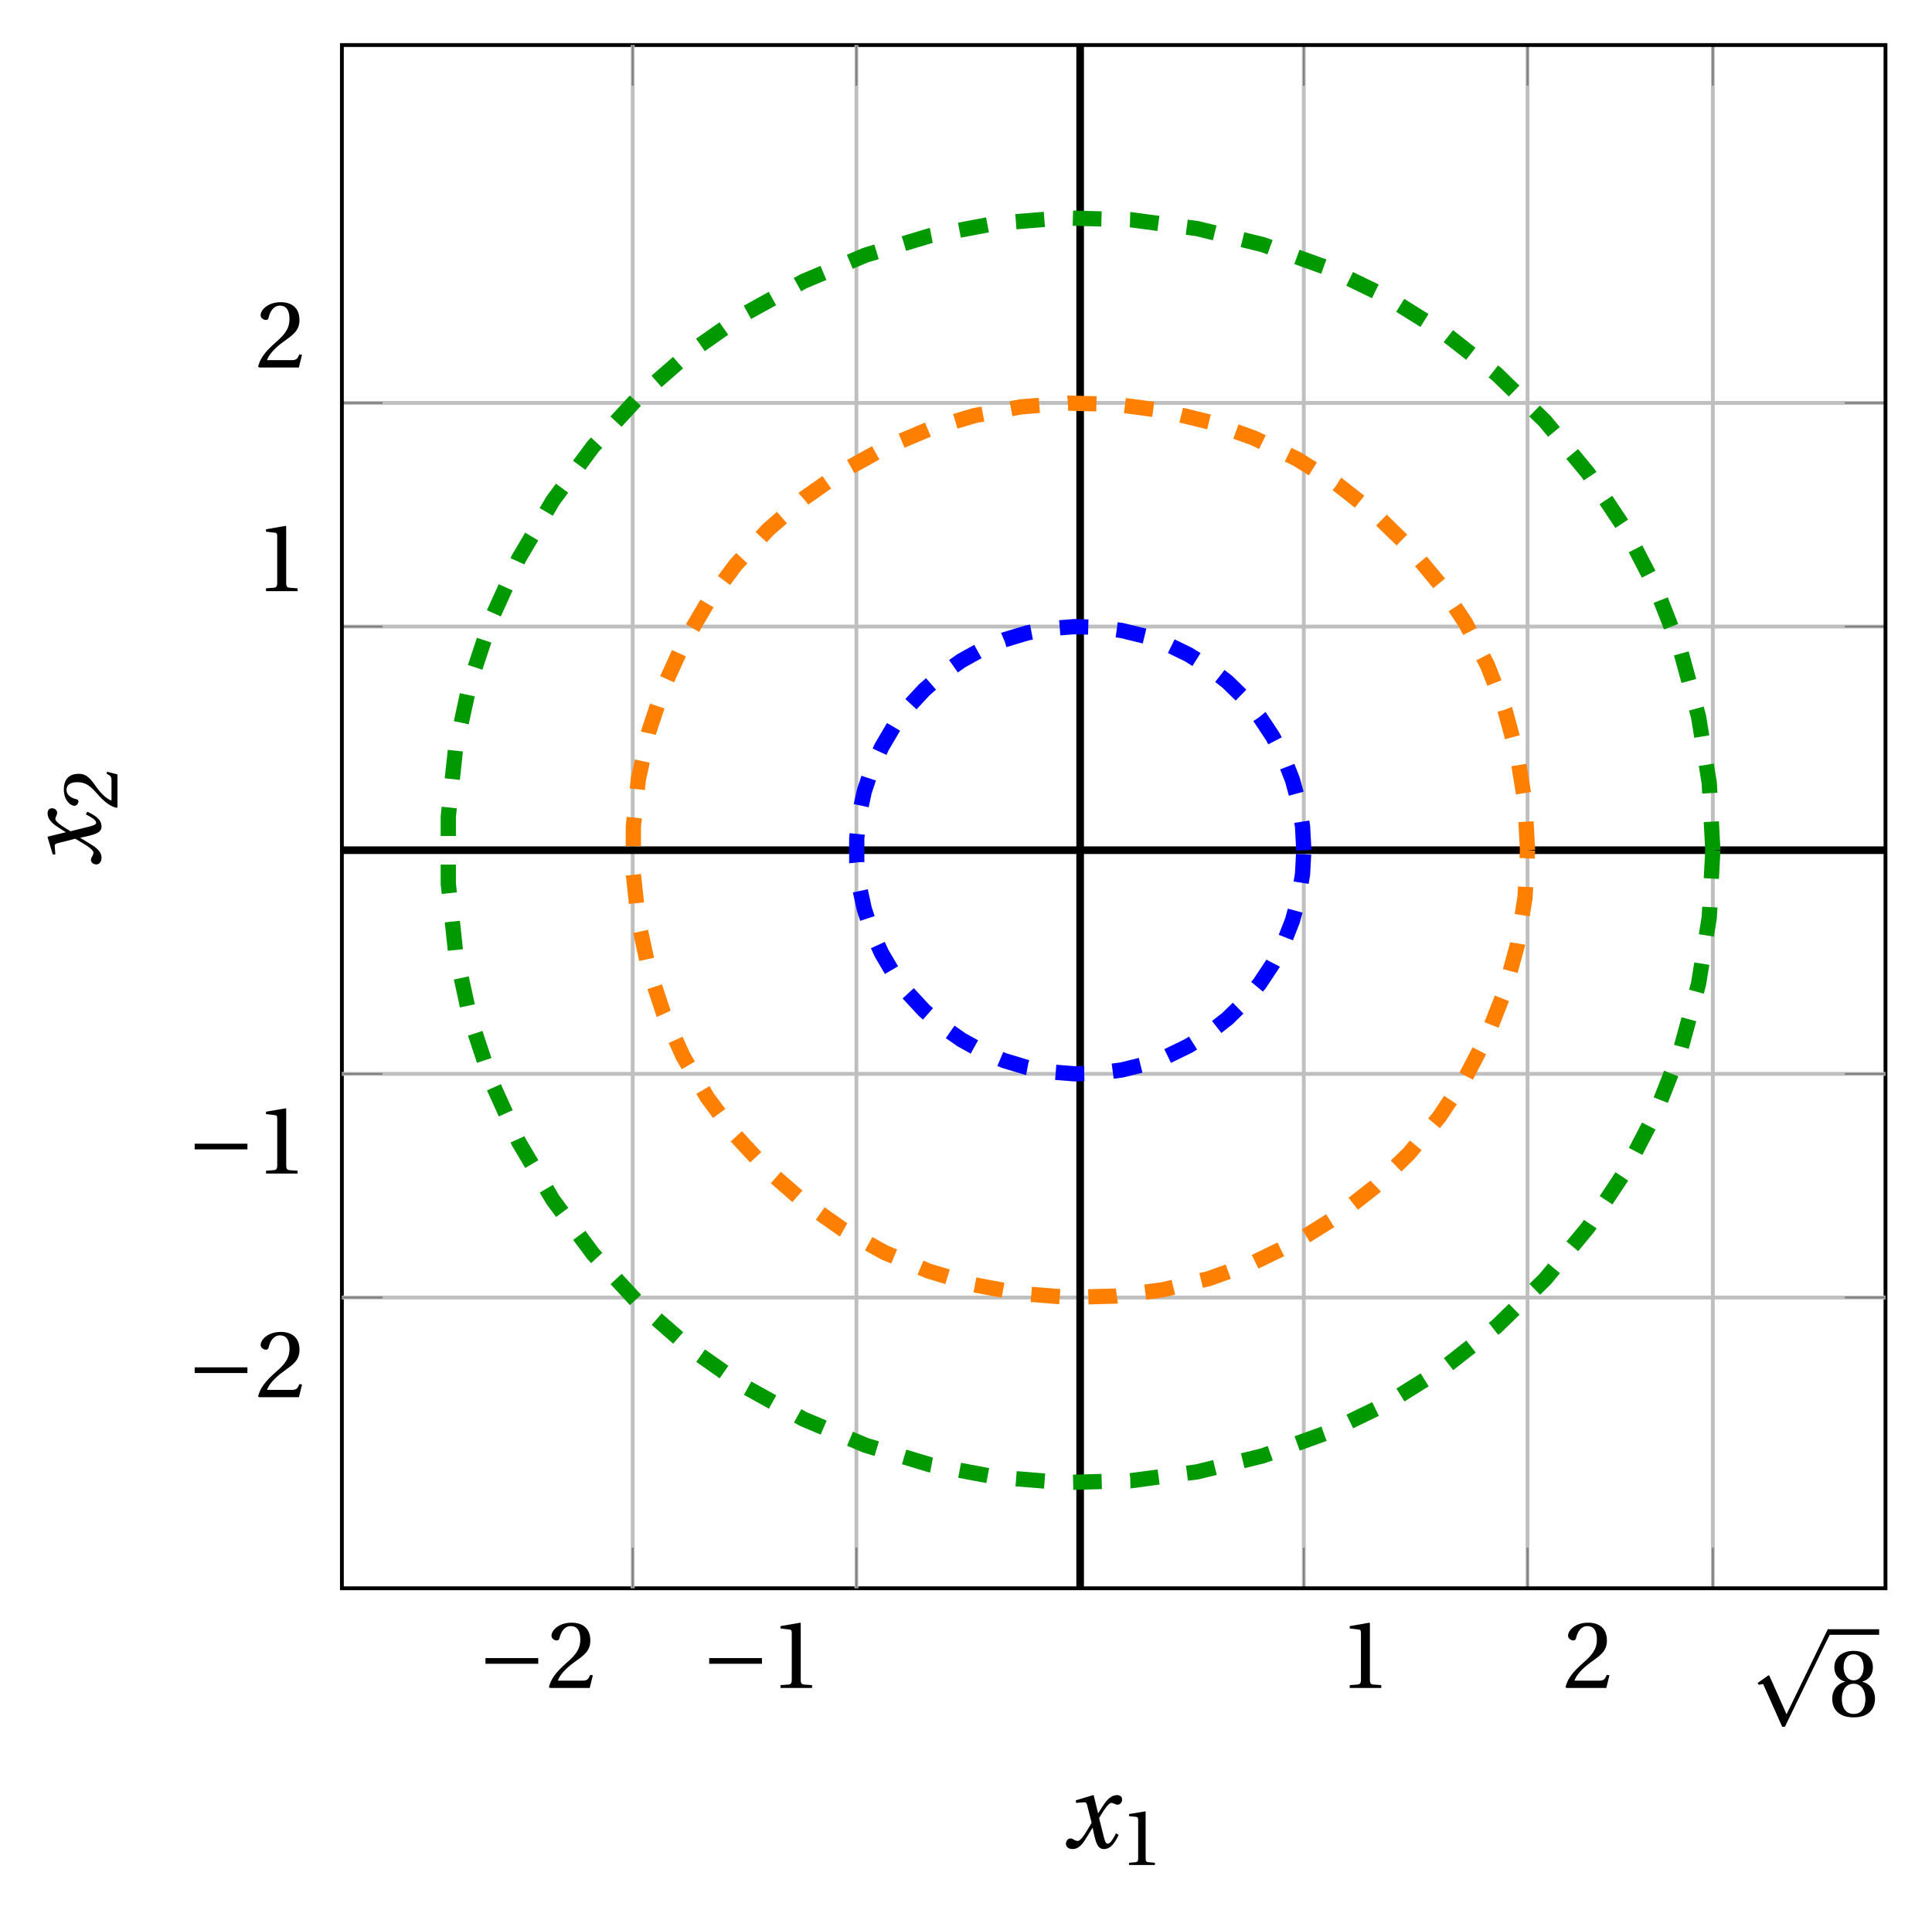
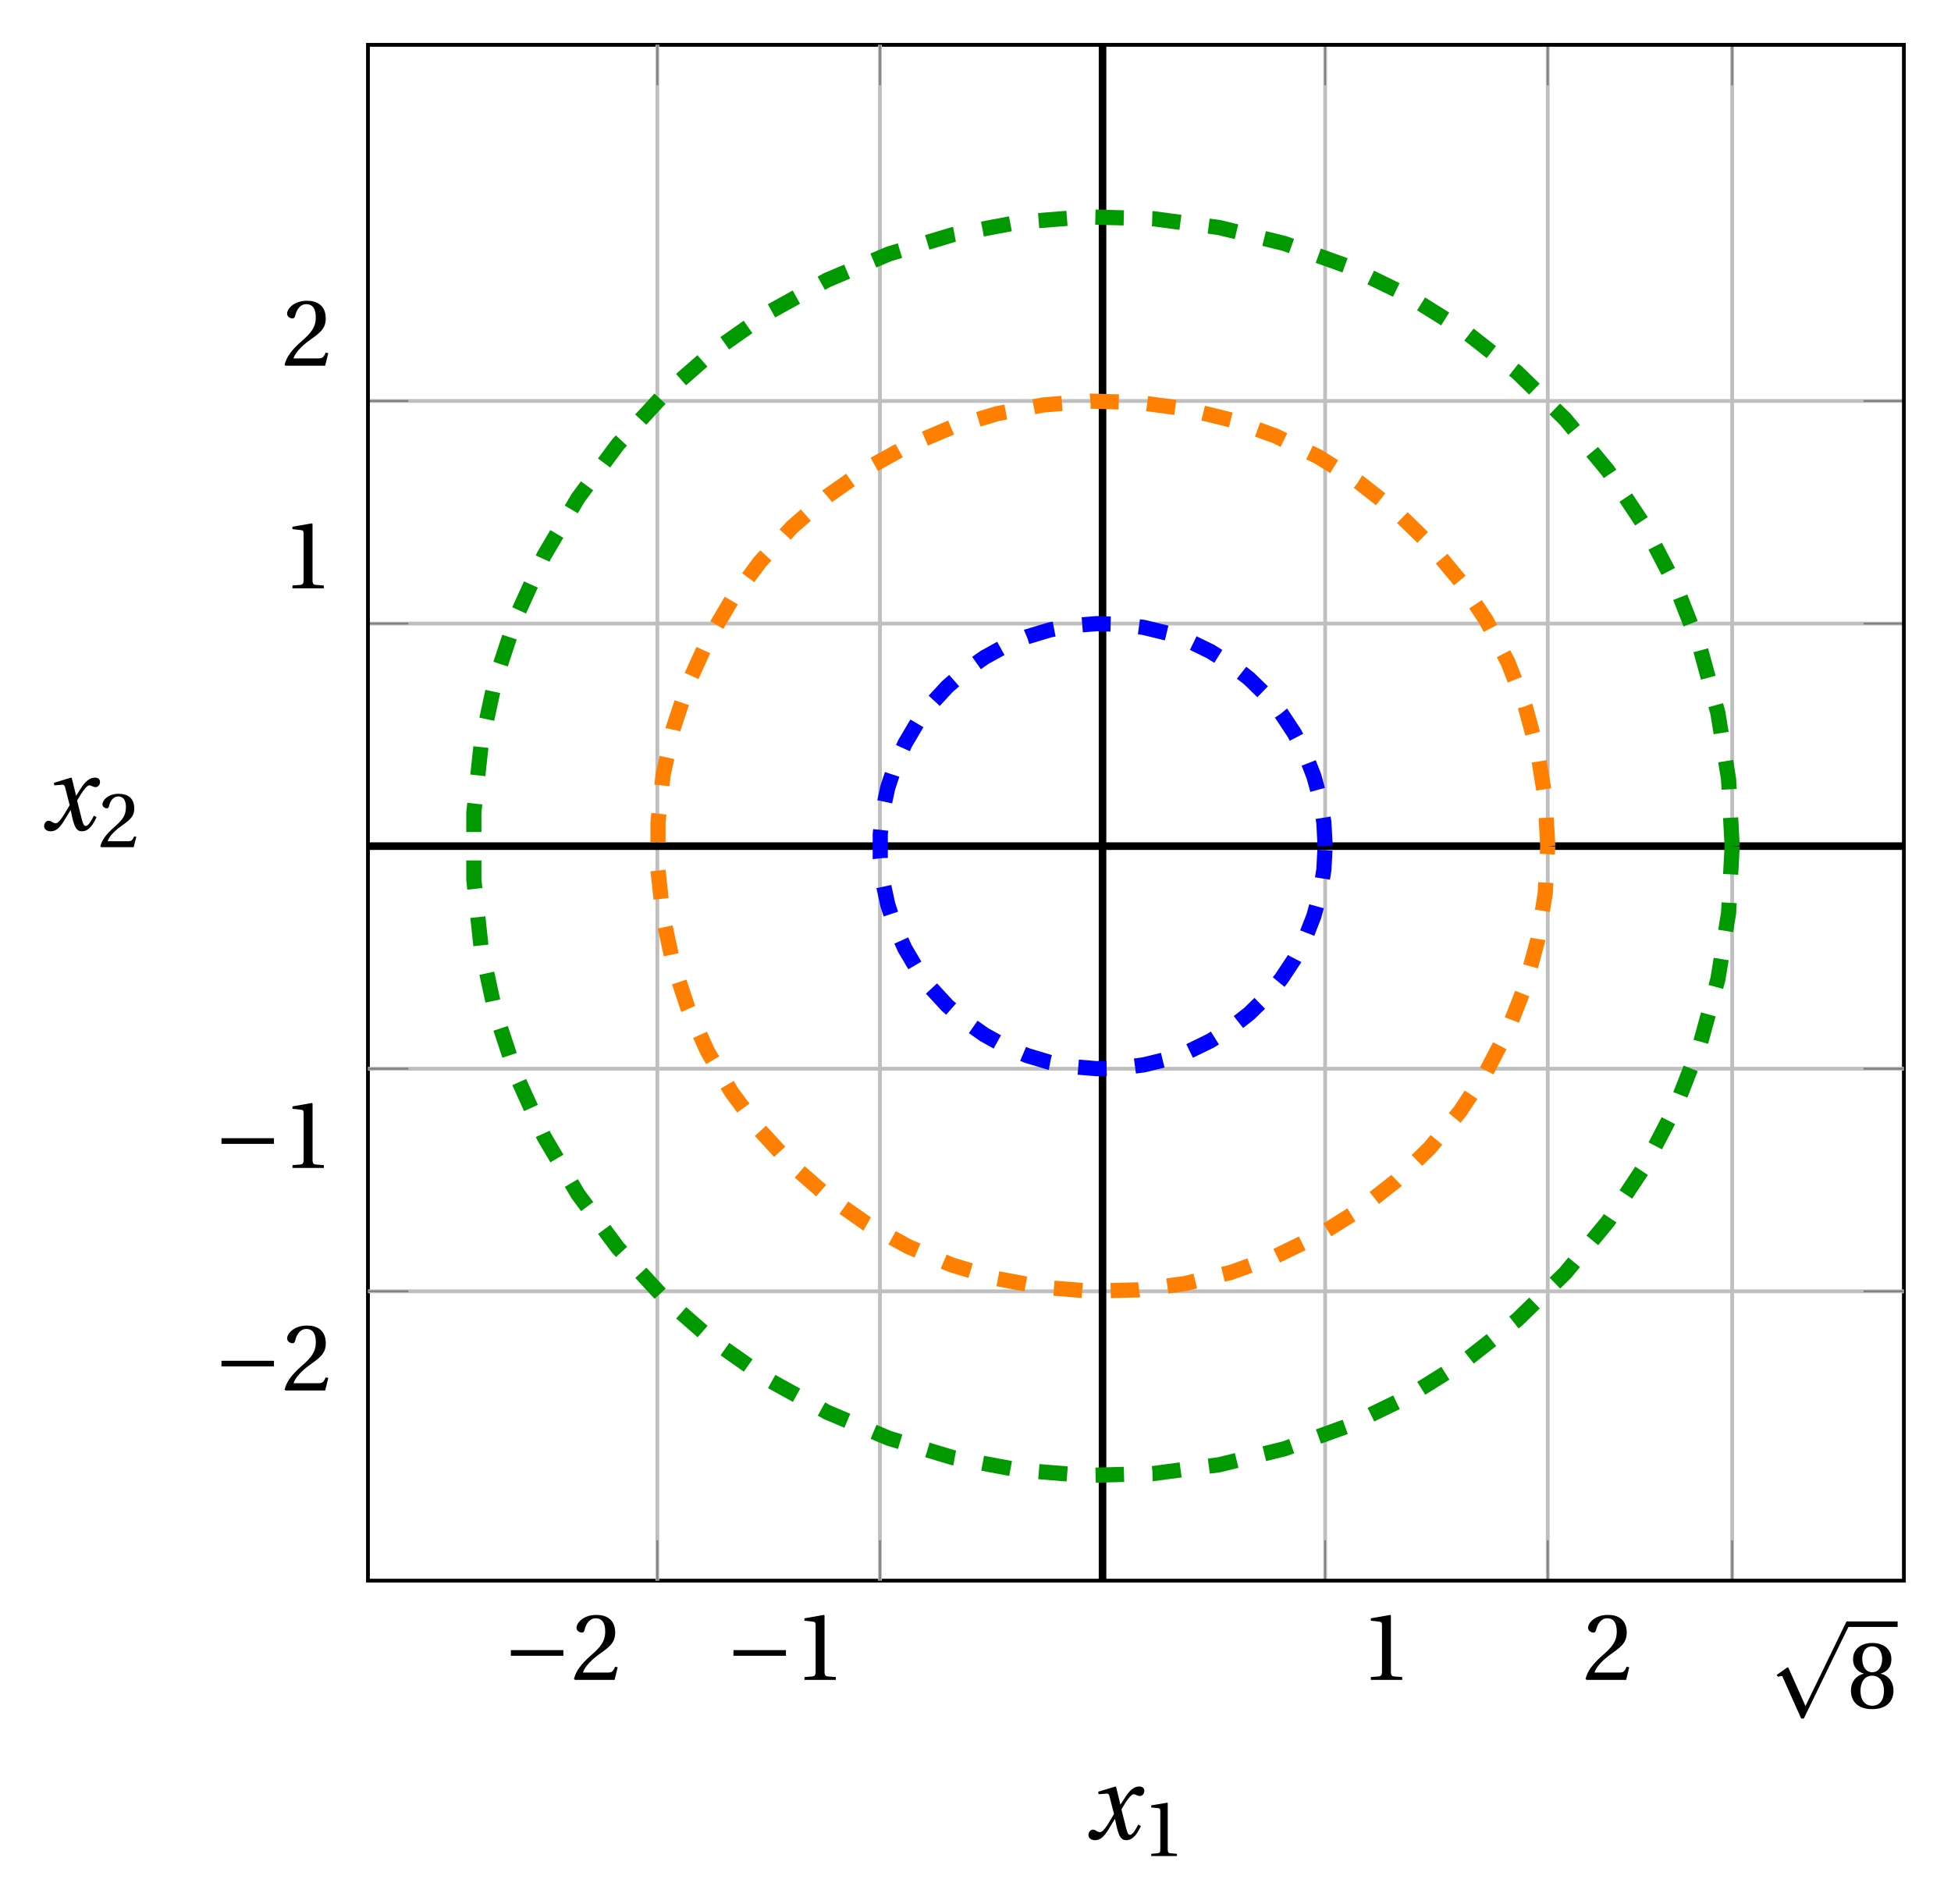
- <svg xmlns="http://www.w3.org/2000/svg" xmlns:xlink="http://www.w3.org/1999/xlink" width="202pt" height="200pt" viewBox="0 0 202 200">
+ <svg xmlns="http://www.w3.org/2000/svg" xmlns:xlink="http://www.w3.org/1999/xlink" width="205pt" height="200pt" viewBox="0 0 205 200">
  <defs>
    <g>
      <g id="glyph-0-0">
        <path d="M 4.391 0 L 4.391 -0.297 L 3.547 -0.359 C 3.328 -0.375 3.203 -0.469 3.203 -0.859 L 3.203 -6.766 L 3.156 -6.828 L 1.094 -6.469 L 1.094 -6.219 L 2.031 -6.109 C 2.203 -6.094 2.266 -6.016 2.266 -5.719 L 2.266 -0.859 C 2.266 -0.656 2.234 -0.547 2.172 -0.469 C 2.125 -0.406 2.047 -0.375 1.938 -0.359 L 1.094 -0.297 L 1.094 0 Z M 4.391 0 " />
      </g>
      <g id="glyph-0-1">
        <path d="M 4.859 -1.328 L 4.578 -1.375 C 4.375 -0.828 4.172 -0.766 3.766 -0.766 L 1.203 -0.766 C 1.359 -1.281 1.953 -2 2.891 -2.672 C 3.859 -3.375 4.594 -3.828 4.594 -4.953 C 4.594 -6.344 3.672 -6.828 2.625 -6.828 C 1.25 -6.828 0.531 -5.984 0.531 -5.469 C 0.531 -5.125 0.906 -4.969 1.078 -4.969 C 1.266 -4.969 1.328 -5.062 1.375 -5.234 C 1.531 -5.922 1.922 -6.469 2.547 -6.469 C 3.328 -6.469 3.547 -5.812 3.547 -5.078 C 3.547 -4.016 3 -3.406 2.125 -2.641 C 0.891 -1.562 0.469 -0.875 0.266 -0.094 L 0.375 0 L 4.531 0 Z M 4.859 -1.328 " />
      </g>
      <g id="glyph-0-2">
        <path d="M 2.656 -3.391 C 3.453 -3.391 3.891 -2.703 3.891 -1.797 C 3.891 -0.906 3.516 -0.234 2.656 -0.234 C 1.828 -0.234 1.422 -0.906 1.422 -1.797 C 1.422 -2.703 1.859 -3.391 2.656 -3.391 Z M 2.656 0.125 C 4.281 0.125 4.891 -0.812 4.891 -1.828 C 4.891 -2.844 4.25 -3.438 3.578 -3.594 L 3.578 -3.625 C 4.188 -3.781 4.672 -4.297 4.672 -5.109 C 4.672 -6.203 3.828 -6.828 2.656 -6.828 C 1.516 -6.828 0.641 -6.203 0.641 -5.109 C 0.641 -4.297 1.141 -3.781 1.75 -3.625 L 1.75 -3.594 C 1.078 -3.438 0.422 -2.844 0.422 -1.828 C 0.422 -0.812 1.016 0.125 2.656 0.125 Z M 2.656 -3.75 C 1.938 -3.75 1.609 -4.453 1.609 -5.141 C 1.609 -5.906 1.969 -6.469 2.656 -6.469 C 3.344 -6.469 3.688 -5.906 3.703 -5.141 C 3.703 -4.453 3.391 -3.75 2.656 -3.75 Z M 2.656 -3.75 " />
      </g>
      <g id="glyph-1-0">
        <path d="M 4 8.312 L 2.25 4.391 C 2.219 4.297 2.203 4.25 2.125 4.25 C 2.094 4.25 2.094 4.25 1.984 4.328 L 0.969 5.047 L 1.109 5.234 C 1.281 5.203 1.438 5.156 1.531 5.156 C 1.562 5.156 1.562 5.156 1.562 5.172 L 3.547 9.625 L 3.828 9.625 C 3.828 9.625 8.5 -0.016 8.531 -0.031 C 8.578 -0.141 8.562 -0.156 8.562 -0.203 C 8.562 -0.312 8.531 -0.578 8.406 -0.578 L 8.312 -0.578 Z M 4 8.312 " />
      </g>
      <g id="glyph-1-1">
        <path d="M 6.375 -2.531 L 6.375 -3.125 L 0.859 -3.125 L 0.859 -2.531 Z M 6.375 -2.531 " />
      </g>
      <g id="glyph-2-0">
        <path d="M 5.578 -1.516 C 5.312 -1.016 5.016 -0.438 4.703 -0.438 C 4.5 -0.438 4.406 -0.688 4.172 -1.672 L 3.812 -3.109 C 4.219 -3.812 4.781 -4.703 5.094 -4.703 C 5.188 -4.703 5.281 -4.672 5.406 -4.609 C 5.516 -4.562 5.625 -4.516 5.75 -4.516 C 6 -4.516 6.219 -4.75 6.219 -5.047 C 6.219 -5.391 5.969 -5.516 5.672 -5.516 C 5.078 -5.516 4.594 -5 4.203 -4.375 L 3.719 -3.625 L 3.703 -3.625 L 3.25 -5.484 L 3.188 -5.516 L 1.375 -4.969 L 1.406 -4.703 L 2.234 -4.766 C 2.438 -4.781 2.516 -4.719 2.625 -4.219 L 3.031 -2.625 L 2.719 -2.094 C 2.25 -1.281 1.844 -0.719 1.578 -0.719 C 1.469 -0.719 1.359 -0.766 1.25 -0.812 C 1.141 -0.875 1 -0.984 0.812 -0.984 C 0.531 -0.984 0.344 -0.688 0.344 -0.422 C 0.344 -0.109 0.609 0.125 1.047 0.125 C 1.797 0.125 2.219 -0.609 2.672 -1.359 L 3.109 -2.078 L 3.141 -2.078 L 3.328 -1.219 C 3.547 -0.344 3.75 0.125 4.312 0.125 C 5.109 0.125 5.531 -0.688 5.859 -1.359 Z M 5.578 -1.516 " />
      </g>
      <g id="glyph-3-0">
        <path d="M 3.609 0 L 3.609 -0.234 L 2.906 -0.297 C 2.734 -0.312 2.641 -0.375 2.641 -0.703 L 2.641 -5.562 L 2.594 -5.609 L 0.906 -5.328 L 0.906 -5.109 L 1.672 -5.031 C 1.812 -5 1.859 -4.938 1.859 -4.703 L 1.859 -0.703 C 1.859 -0.547 1.844 -0.453 1.797 -0.391 C 1.75 -0.328 1.688 -0.312 1.594 -0.297 L 0.906 -0.234 L 0.906 0 Z M 3.609 0 " />
      </g>
-       <g id="glyph-4-0">
-         <path d="M -1.516 -5.578 C -1.016 -5.312 -0.438 -5.016 -0.438 -4.703 C -0.438 -4.5 -0.688 -4.406 -1.672 -4.172 L -3.109 -3.812 C -3.812 -4.219 -4.703 -4.781 -4.703 -5.094 C -4.703 -5.188 -4.672 -5.281 -4.609 -5.406 C -4.562 -5.516 -4.516 -5.625 -4.516 -5.75 C -4.516 -6 -4.75 -6.219 -5.047 -6.219 C -5.391 -6.219 -5.516 -5.969 -5.516 -5.672 C -5.516 -5.078 -5 -4.594 -4.375 -4.203 L -3.625 -3.719 L -3.625 -3.703 L -5.484 -3.25 L -5.516 -3.188 L -4.969 -1.375 L -4.703 -1.406 L -4.766 -2.234 C -4.781 -2.438 -4.719 -2.516 -4.219 -2.625 L -2.625 -3.031 L -2.094 -2.719 C -1.281 -2.25 -0.719 -1.844 -0.719 -1.578 C -0.719 -1.469 -0.766 -1.359 -0.812 -1.25 C -0.875 -1.141 -0.984 -1 -0.984 -0.812 C -0.984 -0.531 -0.688 -0.344 -0.422 -0.344 C -0.109 -0.344 0.125 -0.609 0.125 -1.047 C 0.125 -1.797 -0.609 -2.219 -1.359 -2.672 L -2.078 -3.109 L -2.078 -3.141 L -1.219 -3.328 C -0.344 -3.547 0.125 -3.75 0.125 -4.312 C 0.125 -5.109 -0.688 -5.531 -1.359 -5.859 Z M -1.516 -5.578 " />
-       </g>
-       <g id="glyph-5-0">
-         <path d="M -1.094 -4 L -1.125 -3.766 C -0.688 -3.594 -0.625 -3.438 -0.625 -3.109 L -0.625 -0.984 C -1.062 -1.125 -1.641 -1.609 -2.188 -2.375 C -2.766 -3.172 -3.141 -3.781 -4.062 -3.781 C -5.219 -3.781 -5.609 -3.016 -5.609 -2.156 C -5.609 -1.016 -4.922 -0.438 -4.5 -0.438 C -4.219 -0.438 -4.078 -0.75 -4.078 -0.891 C -4.078 -1.047 -4.172 -1.094 -4.312 -1.125 C -4.875 -1.266 -5.328 -1.578 -5.328 -2.094 C -5.328 -2.734 -4.781 -2.906 -4.188 -2.906 C -3.297 -2.906 -2.812 -2.469 -2.172 -1.75 C -1.281 -0.734 -0.719 -0.375 -0.078 -0.219 L 0 -0.312 L 0 -3.719 Z M -1.094 -4 " />
+       <g id="glyph-3-1">
+         <path d="M 4 -1.094 L 3.766 -1.125 C 3.594 -0.688 3.438 -0.625 3.109 -0.625 L 0.984 -0.625 C 1.125 -1.062 1.609 -1.641 2.375 -2.188 C 3.172 -2.766 3.781 -3.141 3.781 -4.062 C 3.781 -5.219 3.016 -5.609 2.156 -5.609 C 1.016 -5.609 0.438 -4.922 0.438 -4.5 C 0.438 -4.219 0.75 -4.078 0.891 -4.078 C 1.047 -4.078 1.094 -4.172 1.125 -4.312 C 1.266 -4.875 1.578 -5.328 2.094 -5.328 C 2.734 -5.328 2.906 -4.781 2.906 -4.188 C 2.906 -3.297 2.469 -2.812 1.75 -2.172 C 0.734 -1.281 0.375 -0.719 0.219 -0.078 L 0.312 0 L 3.719 0 Z M 4 -1.094 " />
      </g>
    </g>
    <clipPath id="clip-0">
-       <path clip-rule="nonzero" d="M 112 4.711 L 114 4.711 L 114 166.102 L 112 166.102 Z M 112 4.711 " />
+       <path clip-rule="nonzero" d="M 115 4.711 L 117 4.711 L 117 166.102 L 115 166.102 Z M 115 4.711 " />
    </clipPath>
    <clipPath id="clip-1">
-       <path clip-rule="nonzero" d="M 35.746 88 L 197.137 88 L 197.137 90 L 35.746 90 Z M 35.746 88 " />
+       <path clip-rule="nonzero" d="M 38.664 88 L 200.051 88 L 200.051 90 L 38.664 90 Z M 38.664 88 " />
    </clipPath>
    <clipPath id="clip-2">
-       <path clip-rule="nonzero" d="M 35.746 4.711 L 197.137 4.711 L 197.137 166.102 L 35.746 166.102 Z M 35.746 4.711 " />
+       <path clip-rule="nonzero" d="M 38.664 4.711 L 200.051 4.711 L 200.051 166.102 L 38.664 166.102 Z M 38.664 4.711 " />
    </clipPath>
  </defs>
-   <path fill="none" stroke-width="0.399" stroke-linecap="butt" stroke-linejoin="miter" stroke="rgb(75%, 75%, 75%)" stroke-opacity="1" stroke-miterlimit="10" d="M 100.574 0 L 100.574 161.391 M 123.965 0 L 123.965 161.391 M 143.34 0 L 143.34 161.391 " transform="matrix(1, 0, 0, -1, 35.746, 166.102)" />
-   <path fill="none" stroke-width="0.399" stroke-linecap="butt" stroke-linejoin="miter" stroke="rgb(75%, 75%, 75%)" stroke-opacity="1" stroke-miterlimit="10" d="M 0 100.575 L 161.391 100.575 M 0 123.965 L 161.391 123.965 " transform="matrix(1, 0, 0, -1, 35.746, 166.102)" />
-   <path fill="none" stroke-width="0.199" stroke-linecap="butt" stroke-linejoin="miter" stroke="rgb(50%, 50%, 50%)" stroke-opacity="1" stroke-miterlimit="10" d="M 100.574 0 L 100.574 4.25 M 123.965 0 L 123.965 4.25 M 143.34 0 L 143.34 4.25 M 100.574 161.391 L 100.574 157.137 M 123.965 161.391 L 123.965 157.137 M 143.34 161.391 L 143.34 157.137 " transform="matrix(1, 0, 0, -1, 35.746, 166.102)" />
-   <path fill="none" stroke-width="0.199" stroke-linecap="butt" stroke-linejoin="miter" stroke="rgb(50%, 50%, 50%)" stroke-opacity="1" stroke-miterlimit="10" d="M 0 100.575 L 4.25 100.575 M 0 123.965 L 4.25 123.965 M 161.391 100.575 L 157.137 100.575 M 161.391 123.965 L 157.137 123.965 " transform="matrix(1, 0, 0, -1, 35.746, 166.102)" />
-   <path fill="none" stroke-width="0.399" stroke-linecap="butt" stroke-linejoin="miter" stroke="rgb(0%, 0%, 0%)" stroke-opacity="1" stroke-miterlimit="10" d="M 0 0 L 0 161.391 L 161.391 161.391 L 161.391 0 Z M 0 0 " transform="matrix(1, 0, 0, -1, 35.746, 166.102)" />
+   <path fill="none" stroke-width="0.399" stroke-linecap="butt" stroke-linejoin="miter" stroke="rgb(75%, 75%, 75%)" stroke-opacity="1" stroke-miterlimit="10" d="M 100.575 0 L 100.575 161.391 M 123.966 0 L 123.966 161.391 M 143.341 0 L 143.341 161.391 " transform="matrix(1, 0, 0, -1, 38.663, 166.102)" />
+   <path fill="none" stroke-width="0.399" stroke-linecap="butt" stroke-linejoin="miter" stroke="rgb(75%, 75%, 75%)" stroke-opacity="1" stroke-miterlimit="10" d="M 0.001 100.575 L 161.388 100.575 M 0.001 123.965 L 161.388 123.965 " transform="matrix(1, 0, 0, -1, 38.663, 166.102)" />
+   <path fill="none" stroke-width="0.199" stroke-linecap="butt" stroke-linejoin="miter" stroke="rgb(50%, 50%, 50%)" stroke-opacity="1" stroke-miterlimit="10" d="M 100.575 0 L 100.575 4.25 M 123.966 0 L 123.966 4.25 M 143.341 0 L 143.341 4.25 M 100.575 161.391 L 100.575 157.137 M 123.966 161.391 L 123.966 157.137 M 143.341 161.391 L 143.341 157.137 " transform="matrix(1, 0, 0, -1, 38.663, 166.102)" />
+   <path fill="none" stroke-width="0.199" stroke-linecap="butt" stroke-linejoin="miter" stroke="rgb(50%, 50%, 50%)" stroke-opacity="1" stroke-miterlimit="10" d="M 0.001 100.575 L 4.251 100.575 M 0.001 123.965 L 4.251 123.965 M 161.388 100.575 L 157.138 100.575 M 161.388 123.965 L 157.138 123.965 " transform="matrix(1, 0, 0, -1, 38.663, 166.102)" />
+   <path fill="none" stroke-width="0.399" stroke-linecap="butt" stroke-linejoin="miter" stroke="rgb(0%, 0%, 0%)" stroke-opacity="1" stroke-miterlimit="10" d="M 0.001 0 L 0.001 161.391 L 161.388 161.391 L 161.388 0 Z M 0.001 0 " transform="matrix(1, 0, 0, -1, 38.663, 166.102)" />
  <g fill="rgb(0%, 0%, 0%)" fill-opacity="1">
-     <use xlink:href="#glyph-0-0" x="140.027" y="176.527" />
+     <use xlink:href="#glyph-0-0" x="142.944" y="176.527" />
  </g>
  <g fill="rgb(0%, 0%, 0%)" fill-opacity="1">
-     <use xlink:href="#glyph-0-1" x="163.416" y="176.527" />
+     <use xlink:href="#glyph-0-1" x="166.333" y="176.527" />
  </g>
  <g fill="rgb(0%, 0%, 0%)" fill-opacity="1">
-     <use xlink:href="#glyph-1-0" x="182.792" y="170.964" />
+     <use xlink:href="#glyph-1-0" x="185.709" y="170.964" />
  </g>
-   <path fill="none" stroke-width="0.578" stroke-linecap="butt" stroke-linejoin="miter" stroke="rgb(0%, 0%, 0%)" stroke-opacity="1" stroke-miterlimit="10" d="M 0 -0.001 L 5.325 -0.001 " transform="matrix(1, 0, 0, -1, 191.148, 170.675)" />
+   <path fill="none" stroke-width="0.578" stroke-linecap="butt" stroke-linejoin="miter" stroke="rgb(0%, 0%, 0%)" stroke-opacity="1" stroke-miterlimit="10" d="M 0.001 -0.001 L 5.326 -0.001 " transform="matrix(1, 0, 0, -1, 194.065, 170.675)" />
  <g fill="rgb(0%, 0%, 0%)" fill-opacity="1">
-     <use xlink:href="#glyph-0-2" x="191.148" y="179.477" />
+     <use xlink:href="#glyph-0-2" x="194.065" y="179.477" />
  </g>
  <g fill="rgb(0%, 0%, 0%)" fill-opacity="1">
-     <use xlink:href="#glyph-0-0" x="26.717" y="61.821" />
+     <use xlink:href="#glyph-0-0" x="29.634" y="61.821" />
  </g>
  <g fill="rgb(0%, 0%, 0%)" fill-opacity="1">
-     <use xlink:href="#glyph-0-1" x="26.717" y="38.432" />
+     <use xlink:href="#glyph-0-1" x="29.634" y="38.432" />
  </g>
-   <path fill="none" stroke-width="0.399" stroke-linecap="butt" stroke-linejoin="miter" stroke="rgb(75%, 75%, 75%)" stroke-opacity="1" stroke-miterlimit="10" d="M 30.406 0 L 30.406 161.391 M 53.797 0 L 53.797 161.391 " transform="matrix(1, 0, 0, -1, 35.746, 166.102)" />
-   <path fill="none" stroke-width="0.199" stroke-linecap="butt" stroke-linejoin="miter" stroke="rgb(50%, 50%, 50%)" stroke-opacity="1" stroke-miterlimit="10" d="M 30.406 0 L 30.406 4.25 M 53.797 0 L 53.797 4.25 M 30.406 161.391 L 30.406 157.137 M 53.797 161.391 L 53.797 157.137 " transform="matrix(1, 0, 0, -1, 35.746, 166.102)" />
+   <path fill="none" stroke-width="0.399" stroke-linecap="butt" stroke-linejoin="miter" stroke="rgb(75%, 75%, 75%)" stroke-opacity="1" stroke-miterlimit="10" d="M 30.407 0 L 30.407 161.391 M 53.798 0 L 53.798 161.391 " transform="matrix(1, 0, 0, -1, 38.663, 166.102)" />
+   <path fill="none" stroke-width="0.199" stroke-linecap="butt" stroke-linejoin="miter" stroke="rgb(50%, 50%, 50%)" stroke-opacity="1" stroke-miterlimit="10" d="M 30.407 0 L 30.407 4.25 M 53.798 0 L 53.798 4.25 M 30.407 161.391 L 30.407 157.137 M 53.798 161.391 L 53.798 157.137 " transform="matrix(1, 0, 0, -1, 38.663, 166.102)" />
  <g fill="rgb(0%, 0%, 0%)" fill-opacity="1">
-     <use xlink:href="#glyph-1-1" x="49.901" y="176.527" />
+     <use xlink:href="#glyph-1-1" x="52.819" y="176.527" />
  </g>
  <g fill="rgb(0%, 0%, 0%)" fill-opacity="1">
-     <use xlink:href="#glyph-0-1" x="57.127" y="176.527" />
+     <use xlink:href="#glyph-0-1" x="60.045" y="176.527" />
  </g>
  <g fill="rgb(0%, 0%, 0%)" fill-opacity="1">
-     <use xlink:href="#glyph-1-1" x="73.291" y="176.527" />
+     <use xlink:href="#glyph-1-1" x="76.208" y="176.527" />
  </g>
  <g fill="rgb(0%, 0%, 0%)" fill-opacity="1">
-     <use xlink:href="#glyph-0-0" x="80.517" y="176.527" />
+     <use xlink:href="#glyph-0-0" x="83.434" y="176.527" />
  </g>
-   <path fill="none" stroke-width="0.399" stroke-linecap="butt" stroke-linejoin="miter" stroke="rgb(75%, 75%, 75%)" stroke-opacity="1" stroke-miterlimit="10" d="M 0 30.407 L 161.391 30.407 M 0 53.797 L 161.391 53.797 " transform="matrix(1, 0, 0, -1, 35.746, 166.102)" />
-   <path fill="none" stroke-width="0.199" stroke-linecap="butt" stroke-linejoin="miter" stroke="rgb(50%, 50%, 50%)" stroke-opacity="1" stroke-miterlimit="10" d="M 0 30.407 L 4.25 30.407 M 0 53.797 L 4.25 53.797 M 161.391 30.407 L 157.137 30.407 M 161.391 53.797 L 157.137 53.797 " transform="matrix(1, 0, 0, -1, 35.746, 166.102)" />
+   <path fill="none" stroke-width="0.399" stroke-linecap="butt" stroke-linejoin="miter" stroke="rgb(75%, 75%, 75%)" stroke-opacity="1" stroke-miterlimit="10" d="M 0.001 30.407 L 161.388 30.407 M 0.001 53.797 L 161.388 53.797 " transform="matrix(1, 0, 0, -1, 38.663, 166.102)" />
+   <path fill="none" stroke-width="0.199" stroke-linecap="butt" stroke-linejoin="miter" stroke="rgb(50%, 50%, 50%)" stroke-opacity="1" stroke-miterlimit="10" d="M 0.001 30.407 L 4.251 30.407 M 0.001 53.797 L 4.251 53.797 M 161.388 30.407 L 157.138 30.407 M 161.388 53.797 L 157.138 53.797 " transform="matrix(1, 0, 0, -1, 38.663, 166.102)" />
  <g fill="rgb(0%, 0%, 0%)" fill-opacity="1">
-     <use xlink:href="#glyph-1-1" x="19.495" y="146.121" />
+     <use xlink:href="#glyph-1-1" x="22.412" y="146.121" />
  </g>
  <g fill="rgb(0%, 0%, 0%)" fill-opacity="1">
-     <use xlink:href="#glyph-0-1" x="26.721" y="146.121" />
+     <use xlink:href="#glyph-0-1" x="29.638" y="146.121" />
  </g>
  <g fill="rgb(0%, 0%, 0%)" fill-opacity="1">
-     <use xlink:href="#glyph-1-1" x="19.495" y="122.732" />
+     <use xlink:href="#glyph-1-1" x="22.412" y="122.732" />
  </g>
  <g fill="rgb(0%, 0%, 0%)" fill-opacity="1">
-     <use xlink:href="#glyph-0-0" x="26.721" y="122.732" />
+     <use xlink:href="#glyph-0-0" x="29.638" y="122.732" />
  </g>
  <g clip-path="url(#clip-0)">
-     <path fill="none" stroke-width="0.797" stroke-linecap="butt" stroke-linejoin="miter" stroke="rgb(0%, 0%, 0%)" stroke-opacity="1" stroke-miterlimit="10" d="M 77.188 0 L 77.188 161.391 " transform="matrix(1, 0, 0, -1, 35.746, 166.102)" />
+     <path fill="none" stroke-width="0.797" stroke-linecap="butt" stroke-linejoin="miter" stroke="rgb(0%, 0%, 0%)" stroke-opacity="1" stroke-miterlimit="10" d="M 77.185 0 L 77.185 161.391 " transform="matrix(1, 0, 0, -1, 38.663, 166.102)" />
  </g>
  <g clip-path="url(#clip-1)">
-     <path fill="none" stroke-width="0.797" stroke-linecap="butt" stroke-linejoin="miter" stroke="rgb(0%, 0%, 0%)" stroke-opacity="1" stroke-miterlimit="10" d="M 0 77.188 L 161.391 77.188 " transform="matrix(1, 0, 0, -1, 35.746, 166.102)" />
+     <path fill="none" stroke-width="0.797" stroke-linecap="butt" stroke-linejoin="miter" stroke="rgb(0%, 0%, 0%)" stroke-opacity="1" stroke-miterlimit="10" d="M 0.001 77.188 L 161.388 77.188 " transform="matrix(1, 0, 0, -1, 38.663, 166.102)" />
  </g>
-   <path fill="none" stroke-width="1.594" stroke-linecap="butt" stroke-linejoin="miter" stroke="rgb(0%, 0%, 100%)" stroke-opacity="1" stroke-dasharray="2.989 2.989" stroke-miterlimit="10" d="M 100.574 77.188 L 100.442 79.672 L 100.047 82.129 L 99.391 84.532 L 98.484 86.852 L 97.336 89.059 L 95.961 91.133 L 94.371 93.051 L 92.59 94.79 L 90.629 96.325 L 88.52 97.645 L 86.281 98.735 L 83.938 99.579 L 81.52 100.168 L 79.051 100.5 L 76.563 100.567 L 74.082 100.368 L 71.637 99.907 L 69.25 99.188 L 66.957 98.219 L 64.781 97.016 L 62.742 95.582 L 60.871 93.942 L 59.18 92.114 L 57.695 90.114 L 56.434 87.969 L 55.402 85.704 L 54.621 83.34 L 54.094 80.907 L 53.832 78.43 L 53.832 75.942 L 54.094 73.465 L 54.621 71.032 L 55.402 68.668 L 56.434 66.403 L 57.695 64.258 L 59.18 62.258 L 60.871 60.43 L 62.742 58.789 L 64.781 57.36 L 66.957 56.153 L 69.25 55.184 L 71.637 54.465 L 74.082 54.004 L 76.563 53.805 L 79.051 53.872 L 81.52 54.204 L 83.938 54.793 L 86.281 55.637 L 88.52 56.727 L 90.629 58.047 L 92.59 59.582 L 94.371 61.321 L 95.961 63.239 L 97.336 65.313 L 98.484 67.52 L 99.391 69.84 L 100.047 72.243 L 100.442 74.7 L 100.574 77.188 " transform="matrix(1, 0, 0, -1, 35.746, 166.102)" />
-   <path fill="none" stroke-width="1.594" stroke-linecap="butt" stroke-linejoin="miter" stroke="rgb(100%, 50%, 0%)" stroke-opacity="1" stroke-dasharray="2.989 2.989" stroke-miterlimit="10" d="M 123.965 77.188 L 123.699 82.157 L 122.906 87.075 L 121.598 91.879 L 119.781 96.516 L 117.488 100.934 L 114.734 105.082 L 111.559 108.915 L 107.992 112.391 L 104.074 115.465 L 99.852 118.106 L 95.375 120.282 L 90.692 121.973 L 85.852 123.153 L 80.918 123.813 L 75.942 123.946 L 70.977 123.551 L 66.086 122.625 L 61.316 121.192 L 56.731 119.254 L 52.375 116.84 L 48.301 113.981 L 44.551 110.7 L 41.176 107.04 L 38.207 103.043 L 35.68 98.754 L 33.621 94.219 L 32.059 89.493 L 31.004 84.625 L 30.473 79.676 L 30.473 74.696 L 31.004 69.747 L 32.055 64.879 L 33.621 60.153 L 35.68 55.618 L 38.207 51.329 L 41.176 47.332 L 44.555 43.672 L 48.301 40.391 L 52.375 37.532 L 56.731 35.118 L 61.316 33.184 L 66.086 31.743 L 70.977 30.825 L 75.942 30.426 L 80.918 30.559 L 85.852 31.219 L 90.692 32.399 L 95.375 34.09 L 99.856 36.266 L 104.074 38.907 L 107.992 41.981 L 111.559 45.457 L 114.734 49.289 L 117.488 53.438 L 119.785 57.856 L 121.598 62.497 L 122.906 67.297 L 123.699 72.215 L 123.965 77.188 " transform="matrix(1, 0, 0, -1, 35.746, 166.102)" />
+   <path fill="none" stroke-width="1.594" stroke-linecap="butt" stroke-linejoin="miter" stroke="rgb(0%, 0%, 100%)" stroke-opacity="1" stroke-dasharray="2.989 2.989" stroke-miterlimit="10" d="M 100.575 77.188 L 100.442 79.672 L 100.048 82.129 L 99.392 84.532 L 98.485 86.852 L 97.337 89.059 L 95.962 91.133 L 94.372 93.051 L 92.587 94.79 L 90.63 96.325 L 88.521 97.645 L 86.282 98.735 L 83.939 99.579 L 81.521 100.168 L 79.052 100.5 L 76.564 100.567 L 74.083 100.368 L 71.638 99.907 L 69.251 99.188 L 66.958 98.219 L 64.778 97.016 L 62.743 95.582 L 60.868 93.942 L 59.181 92.114 L 57.696 90.114 L 56.431 87.969 L 55.403 85.704 L 54.622 83.34 L 54.095 80.907 L 53.829 78.43 L 53.829 75.942 L 54.095 73.465 L 54.622 71.032 L 55.403 68.668 L 56.431 66.403 L 57.696 64.258 L 59.181 62.258 L 60.868 60.43 L 62.743 58.789 L 64.778 57.36 L 66.958 56.153 L 69.251 55.184 L 71.638 54.465 L 74.083 54.004 L 76.564 53.805 L 79.052 53.872 L 81.521 54.204 L 83.939 54.793 L 86.278 55.637 L 88.521 56.727 L 90.63 58.047 L 92.587 59.582 L 94.372 61.321 L 95.962 63.239 L 97.337 65.313 L 98.485 67.52 L 99.392 69.84 L 100.048 72.243 L 100.442 74.7 L 100.575 77.188 " transform="matrix(1, 0, 0, -1, 38.663, 166.102)" />
+   <path fill="none" stroke-width="1.594" stroke-linecap="butt" stroke-linejoin="miter" stroke="rgb(100%, 50%, 0%)" stroke-opacity="1" stroke-dasharray="2.989 2.989" stroke-miterlimit="10" d="M 123.966 77.188 L 123.7 82.157 L 122.907 87.075 L 121.599 91.879 L 119.782 96.516 L 117.485 100.934 L 114.735 105.082 L 111.556 108.915 L 107.989 112.391 L 104.075 115.465 L 99.853 118.106 L 95.376 120.282 L 90.689 121.973 L 85.853 123.153 L 80.919 123.813 L 75.942 123.946 L 70.978 123.551 L 66.087 122.625 L 61.317 121.192 L 56.732 119.254 L 52.372 116.84 L 48.298 113.981 L 44.552 110.7 L 41.177 107.04 L 38.208 103.043 L 35.677 98.754 L 33.622 94.219 L 32.056 89.493 L 31.005 84.625 L 30.474 79.676 L 30.474 74.696 L 31.005 69.747 L 32.056 64.879 L 33.622 60.153 L 35.677 55.618 L 38.208 51.329 L 41.177 47.332 L 44.552 43.672 L 48.298 40.391 L 52.372 37.532 L 56.732 35.118 L 61.317 33.184 L 66.087 31.743 L 70.978 30.825 L 75.942 30.426 L 80.919 30.559 L 85.853 31.219 L 90.689 32.399 L 95.372 34.09 L 99.853 36.266 L 104.075 38.907 L 107.989 41.981 L 111.556 45.457 L 114.735 49.289 L 117.485 53.438 L 119.782 57.856 L 121.599 62.497 L 122.907 67.297 L 123.7 72.215 L 123.966 77.188 " transform="matrix(1, 0, 0, -1, 38.663, 166.102)" />
  <g clip-path="url(#clip-2)">
-     <path fill="none" stroke-width="1.594" stroke-linecap="butt" stroke-linejoin="miter" stroke="rgb(0%, 59.999%, 0%)" stroke-opacity="1" stroke-dasharray="2.989 2.989" stroke-miterlimit="10" d="M 143.34 77.188 L 142.965 84.215 L 141.844 91.168 L 139.992 97.961 L 137.426 104.52 L 134.18 110.77 L 130.285 116.637 L 125.793 122.059 L 120.75 126.973 L 115.211 131.321 L 109.242 135.055 L 102.906 138.133 L 96.281 140.52 L 89.442 142.192 L 82.465 143.125 L 75.426 143.313 L 68.406 142.754 L 61.488 141.45 L 54.746 139.418 L 48.258 136.68 L 42.098 133.266 L 36.336 129.219 L 31.035 124.582 L 26.262 119.407 L 22.063 113.754 L 18.488 107.688 L 15.578 101.274 L 13.363 94.59 L 11.875 87.707 L 11.125 80.707 L 11.125 73.665 L 11.875 66.665 L 13.363 59.782 L 15.578 53.098 L 18.484 46.684 L 22.063 40.618 L 26.262 34.965 L 31.035 29.79 L 36.336 25.153 L 42.098 21.106 L 48.258 17.696 L 54.746 14.957 L 61.488 12.922 L 68.406 11.622 L 75.426 11.059 L 82.465 11.247 L 89.442 12.18 L 96.285 13.852 L 102.906 16.239 L 109.242 19.317 L 115.211 23.051 L 120.75 27.403 L 125.793 32.313 L 130.285 37.735 L 134.18 43.602 L 137.426 49.852 L 139.992 56.411 L 141.844 63.204 L 142.965 70.157 L 143.34 77.188 " transform="matrix(1, 0, 0, -1, 35.746, 166.102)" />
+     <path fill="none" stroke-width="1.594" stroke-linecap="butt" stroke-linejoin="miter" stroke="rgb(0%, 59.999%, 0%)" stroke-opacity="1" stroke-dasharray="2.989 2.989" stroke-miterlimit="10" d="M 143.341 77.188 L 142.966 84.215 L 141.845 91.168 L 139.993 97.961 L 137.427 104.52 L 134.181 110.77 L 130.286 116.637 L 125.794 122.059 L 120.751 126.973 L 115.212 131.321 L 109.239 135.055 L 102.907 138.133 L 96.282 140.52 L 89.442 142.192 L 82.462 143.125 L 75.427 143.313 L 68.407 142.754 L 61.489 141.45 L 54.743 139.418 L 48.259 136.68 L 42.099 133.266 L 36.337 129.219 L 31.036 124.582 L 26.259 119.407 L 22.06 113.754 L 18.485 107.688 L 15.575 101.274 L 13.364 94.59 L 11.876 87.707 L 11.126 80.707 L 11.126 73.665 L 11.876 66.665 L 13.364 59.782 L 15.575 53.098 L 18.485 46.684 L 22.06 40.618 L 26.263 34.965 L 31.036 29.79 L 36.337 25.153 L 42.099 21.106 L 48.259 17.696 L 54.743 14.957 L 61.489 12.922 L 68.407 11.622 L 75.427 11.059 L 82.462 11.247 L 89.442 12.18 L 96.282 13.852 L 102.907 16.239 L 109.243 19.317 L 115.212 23.051 L 120.751 27.403 L 125.794 32.313 L 130.286 37.735 L 134.181 43.602 L 137.427 49.852 L 139.993 56.411 L 141.845 63.204 L 142.966 70.157 L 143.341 77.188 " transform="matrix(1, 0, 0, -1, 38.663, 166.102)" />
  </g>
  <g fill="rgb(0%, 0%, 0%)" fill-opacity="1">
-     <use xlink:href="#glyph-2-0" x="111.104" y="193.248" />
+     <use xlink:href="#glyph-2-0" x="114.021" y="193.248" />
  </g>
  <g fill="rgb(0%, 0%, 0%)" fill-opacity="1">
-     <use xlink:href="#glyph-3-0" x="117.141" y="195.042" />
+     <use xlink:href="#glyph-3-0" x="120.058" y="195.042" />
  </g>
  <g fill="rgb(0%, 0%, 0%)" fill-opacity="1">
-     <use xlink:href="#glyph-4-0" x="10.49" y="90.744" />
+     <use xlink:href="#glyph-2-0" x="4.289" y="87.231" />
  </g>
  <g fill="rgb(0%, 0%, 0%)" fill-opacity="1">
-     <use xlink:href="#glyph-5-0" x="12.283" y="84.707" />
+     <use xlink:href="#glyph-3-1" x="10.326" y="89.024" />
  </g>
</svg>
